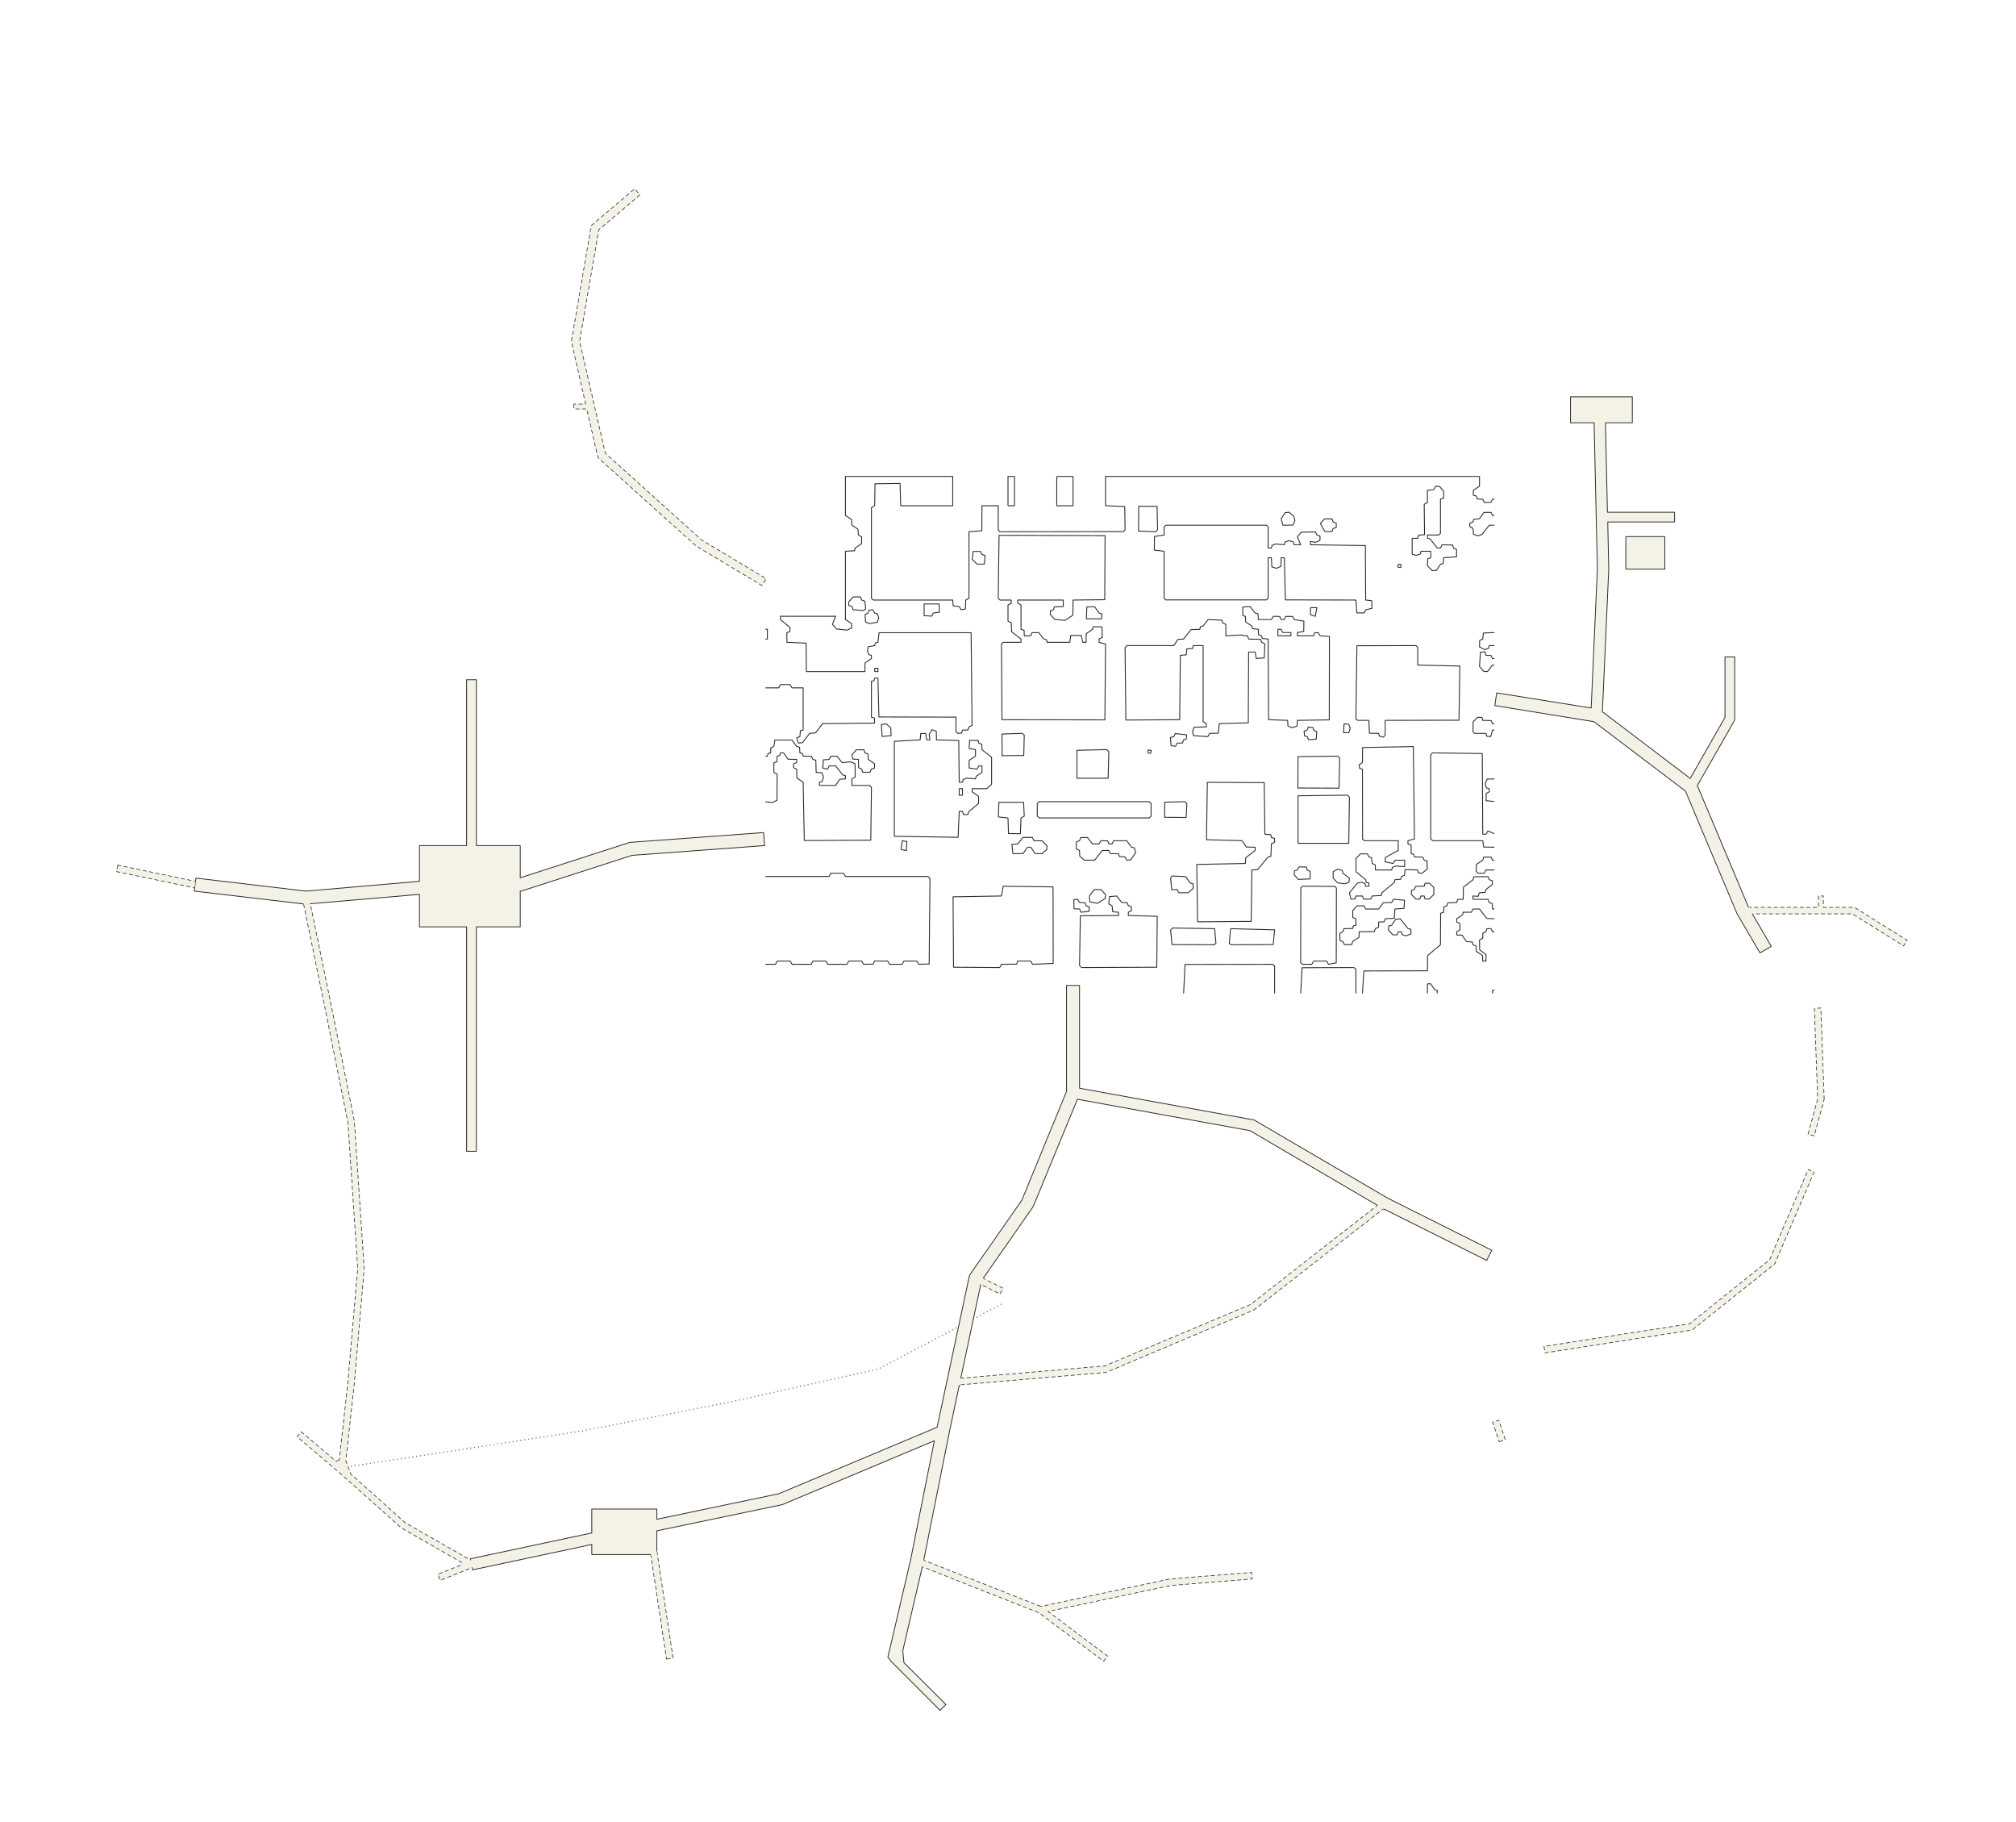
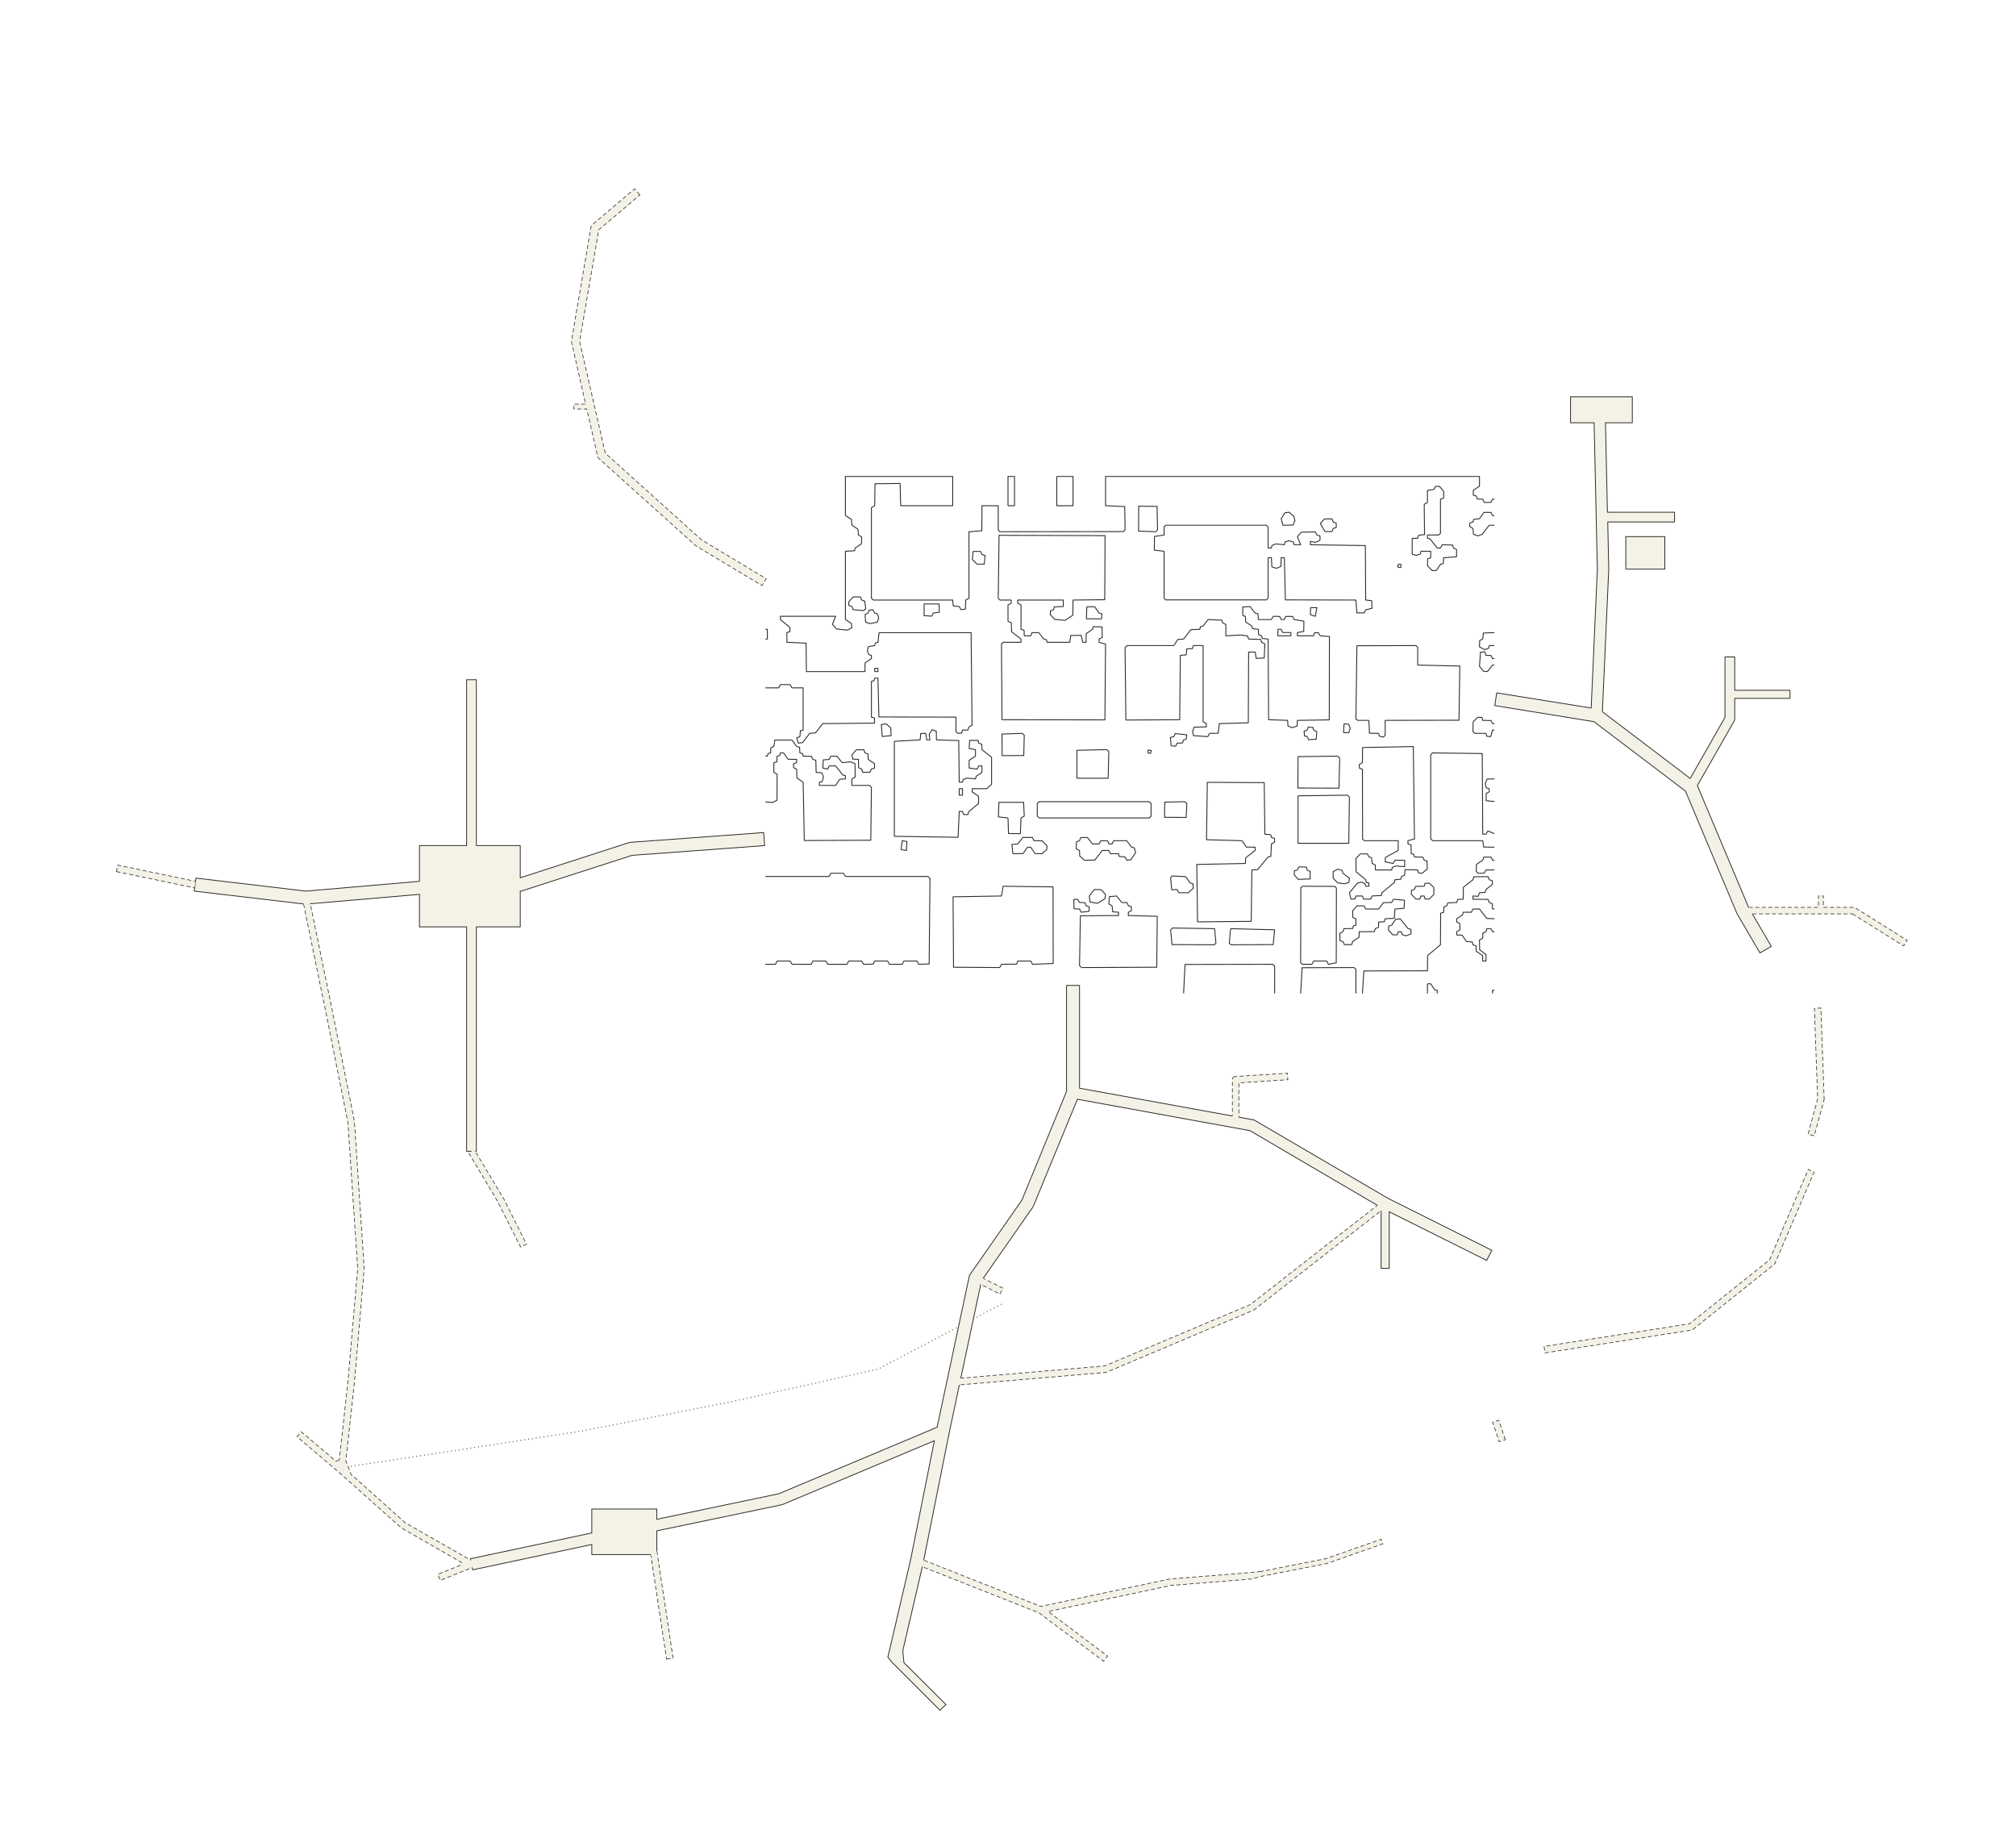
<svg xmlns="http://www.w3.org/2000/svg" viewBox="-620 -580 1240 1120" width="1240" height="1120">
  <polyline points="-4,222 -80,262 -170,282 -262,300 -340,312 -406,322" fill="none" stroke="#7d6a55" stroke-width="0.7" stroke-dasharray="0.6 1.8" stroke-linecap="butt" stroke-linejoin="round" />
-   <path d="M-267 -331.5L-267 -328.5L-259.1 -328.5L-252.4 -299.4L-252.4 -299.2L-252.3 -299L-252.2 -298.7L-252 -298.5L-251.9 -298.3L-251.7 -298.1L-191.7 -244.1L-191.5 -244L-191.3 -243.9L-151.3 -219.9L-148.7 -224.1L-188.5 -248L-247.7 -301.3L-263.5 -370.1L-251.7 -438.7L-226.4 -460.1L-229.6 -463.9L-255.6 -441.9L-255.8 -441.7L-256 -441.6L-256.1 -441.3L-256.2 -441.1L-256.3 -440.9L-256.4 -440.7L-256.5 -440.4L-268.5 -370.4L-268.5 -370.2L-268.5 -369.9L-268.5 -369.7L-268.4 -369.4L-259.8 -331.5ZM-547.6 -48L-548.4 -44L-500.4 -34L-499.6 -38ZM-411.3 317.8L-413.3 318.6L-434.7 300.5L-437.3 303.5L-415.9 321.7L-406.9 329.5L-373.3 359.5L-373.2 359.6L-373 359.7L-336.2 380.8L-336.3 382.4L-350.7 388.1L-349.3 391.9L-329.3 383.9L-329 380.3L-334.2 377.3L-370.8 356.4L-404.2 326.5L-407.3 318.3L-402 270.2L-402 270.2L-396 200.2L-396 200L-396 199.9L-402 109.9L-402 109.6L-416 39.6L-416 39.6L-430 -28.4L-434 -27.6L-420 40.4L-406 110.3L-400 200L-406 269.8ZM-210 440.3L-206 439.7L-216 373.7L-220 374.3ZM452 -18L519.4 -18L550.9 1.7L553.1 -1.7L521.1 -21.7L520.9 -21.8L520.7 -21.9L520.6 -21.9L520.4 -22L520.2 -22L520 -22L501.5 -22L501.5 -29L498.5 -29L498.5 -22L452 -22ZM502 96.1L502 95.9L500 39.9L496 40.1L498 95.8L492.1 117.5L495.9 118.5L501.9 96.5L502 96.3ZM421.1 237.7L421.2 237.6L471.2 197.6L471.4 197.4L471.5 197.3L471.6 197.1L471.8 197L471.8 196.8L495.8 140.8L492.2 139.2L468.4 194.8L419.2 234.1L329.7 248L330.3 252L420.3 238L420.5 237.9L420.7 237.9L420.9 237.8ZM-3.1 212.2L-19.1 204.2L-20.9 207.8L-4.9 215.8ZM150.9 225.8L151.1 225.7L151.2 225.6L233.2 161.6L230.8 158.4L149 222.3L59.5 260L-34.2 268L-33.8 272L60.2 264L60.4 264L60.6 263.9L60.8 263.8L150.8 225.8ZM302.1 306.6L305.9 305.4L301.9 293.4L298.1 294.6ZM20.2 407.9L-55.3 378.1L-56.7 381.9L19 411.8L58.8 441.6L61.2 438.4L24.7 411L100.3 395L150.2 391L149.8 387L99.8 391L99.6 391Z" fill="#f4f1e6" fill-rule="evenodd" stroke="#2b2a27" stroke-width="0.4" stroke-dasharray="2.5 1.5" />
-   <path d="M360.5 -320L362.5 -230L358.7 -144.6L300.6 -153.9L299.4 -146.1L360.4 -136.2L416.7 -93.5L448.3 -18.4L448.5 -18L462.5 6L469.5 2L455.6 -21.8L424 -96.9L446.6 -136.5L446.7 -136.8L446.9 -137.1L446.9 -137.4L447 -137.7L447 -138L447 -176L441 -176L441 -138.8L419.6 -101.3L365.6 -142.3L369.5 -229.8L369.5 -230.1L368.9 -259L410 -259L410 -265L368.7 -265L367.5 -320L384 -320L384 -336L346 -336L346 -320ZM404 -230L404 -250L380 -250L380 -230ZM-333 -60L-362 -60L-362 -38L-362.1 -38L-362.3 -38L-431.9 -32L-499.5 -40L-500.5 -32L-432.5 -24L-432.1 -24L-431.7 -24L-362 -30L-362 -10L-333 -10L-333 128L-327 128L-327 -10L-300 -10L-300 -32L-299.9 -32L-299.5 -32L-299.1 -32.1L-298.8 -32.2L-231.2 -54L-149.7 -60L-150.3 -68L-232.3 -62L-232.8 -61.9L-233.2 -61.8L-300 -40.2L-300 -60L-327 -60L-327 -162L-333 -162ZM-216 376L-216 361.4L-139.3 345.4L-139 345.3L-138.6 345.2L-45.3 306L-59.9 379.2L-72.5 433.2L-73.9 439.1L-71.8 441.8L-41.8 471.8L-38.2 468.2L-64 442.5L-64 442.5L-64.7 435.1L-52.1 380.9L-52.1 380.8L-36.1 300.8L-16.3 207.6L15.3 162.3L15.5 161.9L15.7 161.5L42.7 96L148.8 115.3L230.2 163L230.4 163.1L294.4 195.1L297.6 188.9L233.7 156.9L151.8 109L151.5 108.8L151.2 108.7L150.9 108.6L150.6 108.6L44 89.2L44 26L36 26L36 91.2L8.5 158.1L-23.3 203.7L-23.5 204.1L-23.7 204.4L-23.8 204.8L-23.9 205.2L-43.6 297.7L-141 338.6L-216 354.3L-216 348L-256 348L-256 362.7L-330.7 378.6L-329.3 385.4L-256 369.8L-256 376Z" fill="#f4f1e6" fill-rule="evenodd" stroke="#2b2a27" stroke-width="0.5" stroke-linejoin="round" />
-   <path d="M458.4 -18.1L456.1 -21.9L452.1 -21.9L452.1 -18.1ZM233.2 161.6L230.8 158.5L226.8 161.6L230 163.5L230 163.5L230.2 163.6L230.2 163.6L230.4 163.7ZM-19.1 204.3L-20.8 207.8L-16.2 210.1L-15.7 207.9L-15.7 207.8L-15.7 207.8L-15.7 207.8L-15.7 207.8L-14.8 206.4ZM-34.1 268.1L-33.8 271.9L-29.3 271.6L-28.4 267.6ZM-55.2 378.2L-56.7 381.8L-52.2 383.6L-51.6 381L-51.6 381L-51.5 380.9L-51.5 380.9L-51.3 379.8ZM-216.1 373.8L-219.9 374.3L-219.6 376.6L-216 376.6L-215.9 376.5L-215.9 376.5L-215.8 376.5L-215.8 376.5L-215.7 376.5L-215.7 376.5L-215.7 376.4ZM-329.3 383.8L-329.1 380.3L-331.2 379.1L-330.1 384.1ZM-430.1 -28.3L-433.9 -27.6L-433.1 -23.5L-432.5 -23.5L-432.5 -23.5L-432.1 -23.5L-432 -23.5L-431.6 -23.5L-431.6 -23.5L-429.1 -23.7ZM-500.4 -34.1L-499.7 -37.9L-500.3 -38.1L-500.8 -34.2Z" fill="#f4f1e6" stroke="none" />
+   <path d="M-226.4 -460.1L-229.6 -463.9L-255.6 -441.9L-255.8 -441.7L-256 -441.6L-256.1 -441.3L-256.2 -441.1L-256.3 -440.9L-256.4 -440.7L-256.5 -440.4L-268.5 -370.4L-268.5 -370.2L-268.5 -369.9L-268.5 -369.7L-268.4 -369.4L-259.8 -331.5L-267 -331.5L-267 -328.5L-259.1 -328.5L-252.4 -299.4L-252.4 -299.2L-252.3 -299L-252.2 -298.7L-252 -298.5L-251.9 -298.3L-251.7 -298.1L-191.7 -244.1L-191.5 -244L-191.3 -243.9L-151.3 -219.9L-148.7 -224.1L-188.5 -248L-247.7 -301.3L-263.5 -370.1L-251.7 -438.7ZM-548.4 -44L-500.4 -34L-499.6 -38L-547.6 -48ZM-411.3 317.8L-413.3 318.6L-434.7 300.5L-437.3 303.5L-415.9 321.7L-406.9 329.5L-373.3 359.5L-373.2 359.6L-373 359.7L-336.2 380.8L-336.3 382.4L-350.7 388.1L-349.3 391.9L-329.3 383.9L-329 380.3L-334.2 377.3L-370.8 356.4L-404.2 326.5L-407.3 318.3L-402 270.2L-402 270.2L-396 200.2L-396 200L-396 199.9L-402 109.9L-402 109.6L-416 39.6L-416 39.6L-430 -28.4L-434 -27.6L-420 40.4L-406 110.3L-400 200L-406 269.8ZM-328.3 127L-331.7 129L-313.8 159L-299.8 186.9L-296.2 185.1L-310.2 157.1L-310.3 157ZM-210 440.3L-206 439.7L-216 373.7L-220 374.3ZM519.4 -18L550.9 1.7L553.1 -1.7L521.1 -21.7L520.9 -21.8L520.7 -21.9L520.6 -21.9L520.4 -22L520.2 -22L520 -22L501.5 -22L501.5 -29L498.5 -29L498.5 -22L452 -22L452 -18ZM502 96.3L502 96.1L502 95.9L500 39.9L496 40.1L498 95.8L492.1 117.5L495.9 118.5L501.9 96.5ZM139.5 82.1L139.3 82.1L139.1 82.2L138.9 82.3L138.8 82.4L138.6 82.6L138.5 82.7L138.4 82.9L138.2 83L138.2 83.2L138.1 83.4L138 83.6L138 83.8L138 84L138 109L142 109L142 85.9L172.1 84L171.9 80L139.9 82L139.7 82ZM421.2 237.6L471.2 197.6L471.4 197.4L471.5 197.3L471.6 197.1L471.8 197L471.8 196.8L495.8 140.8L492.2 139.2L468.4 194.8L419.2 234.1L329.7 248L330.3 252L420.3 238L420.5 237.9L420.7 237.9L420.9 237.8L421.1 237.7ZM-4.9 215.8L-3.1 212.2L-19.1 204.2L-20.9 207.8ZM150.9 225.8L151.1 225.7L151.2 225.6L233.2 161.6L230.8 158.4L149 222.3L59.5 260L-34.2 268L-33.8 272L60.2 264L60.4 264L60.6 263.9L60.8 263.8L150.8 225.8ZM305.9 305.4L301.9 293.4L298.1 294.6L302.1 306.6ZM155.6 386.4L143.9 387.5L99.8 391L99.6 391L20.2 407.9L-55.3 378.1L-56.7 381.9L19 411.8L58.8 441.6L61.2 438.4L24.7 411L100.3 395L150.2 391L156.2 389.3L196.3 381.5L196.5 381.4L230.5 369.4L229.5 366.6L195.6 378.5Z" fill="#f4f1e6" fill-rule="evenodd" stroke="#2b2a27" stroke-width="0.4" stroke-dasharray="2.5 1.5" />
+   <path d="M360.5 -320L362.5 -230L358.7 -144.6L300.6 -153.9L299.4 -146.1L360.4 -136.2L416.7 -93.5L448.3 -18.4L448.5 -18L462.5 6L469.5 2L455.6 -21.8L424 -96.9L446.6 -136.5L446.7 -136.8L446.9 -137.1L446.9 -137.4L447 -137.7L447 -138L447 -150.5L481 -150.5L481 -155.5L447 -155.5L447 -176L441 -176L441 -138.8L419.6 -101.3L365.6 -142.3L369.5 -229.8L369.5 -230.1L368.9 -259L410 -259L410 -265L368.7 -265L367.5 -320L384 -320L384 -336L346 -336L346 -320ZM404 -230L404 -250L380 -250L380 -230ZM-333 -60L-362 -60L-362 -38L-362.1 -38L-362.3 -38L-431.9 -32L-499.5 -40L-500.5 -32L-432.5 -24L-432.1 -24L-431.7 -24L-362 -30L-362 -10L-333 -10L-333 128L-327 128L-327 -10L-300 -10L-300 -32L-299.9 -32L-299.5 -32L-299.1 -32.1L-298.8 -32.2L-231.2 -54L-149.7 -60L-150.3 -68L-232.3 -62L-232.8 -61.9L-233.2 -61.8L-300 -40.2L-300 -60L-327 -60L-327 -162L-333 -162ZM-141 338.6L-216 354.3L-216 348L-256 348L-256 362.7L-330.7 378.6L-329.3 385.4L-256 369.8L-256 376L-216 376L-216 361.4L-139.3 345.4L-139 345.3L-138.6 345.2L-45.3 306L-59.9 379.2L-72.5 433.2L-73.9 439.1L-71.8 441.8L-41.8 471.8L-38.2 468.2L-64 442.5L-64 442.5L-64.7 435.1L-52.1 380.9L-52.1 380.8L-36.1 300.8L-16.3 207.6L15.3 162.3L15.5 161.9L15.7 161.5L42.7 96L148.8 115.3L229.5 162.6L229.5 200L234.5 200L234.5 165.2L294.4 195.1L297.6 188.9L233.7 156.9L151.8 109L151.5 108.8L151.2 108.7L150.9 108.6L150.6 108.6L44 89.2L44 26L36 26L36 91.2L8.5 158.1L-23.3 203.7L-23.5 204.1L-23.7 204.4L-23.8 204.8L-23.9 205.2L-43.6 297.7Z" fill="#f4f1e6" fill-rule="evenodd" stroke="#2b2a27" stroke-width="0.5" stroke-linejoin="round" />
+   <path d="M452.1 -21.9L452.1 -18.1L458.4 -18.1L456.1 -21.9ZM233.2 161.6L230.8 158.5L226.8 161.6L228.9 162.9L228.9 162.9L228.9 162.9L228.9 162.9L228.9 162.9L228.9 162.9L228.9 162.9L228.9 162.9L228.9 162.9L228.9 162.9L228.9 162.9L229 162.9L229 164.9ZM138.1 109L141.9 109L141.9 106.4L138.1 105.7ZM-19.1 204.3L-20.8 207.8L-16.2 210.1L-15.7 207.9L-15.7 207.8L-15.7 207.8L-15.7 207.8L-15.7 207.8L-14.8 206.4ZM-34.1 268.1L-33.8 271.9L-29.3 271.6L-28.4 267.6ZM-55.2 378.2L-56.7 381.8L-52.2 383.6L-51.6 381L-51.6 381L-51.5 380.9L-51.5 380.9L-51.3 379.8ZM-216.1 373.8L-219.9 374.3L-219.6 376.6L-216 376.6L-215.9 376.5L-215.9 376.5L-215.8 376.5L-215.8 376.5L-215.7 376.5L-215.7 376.5L-215.7 376.4ZM-330.8 128.5L-327.4 128.5L-328.3 127ZM-329.3 383.8L-329.1 380.3L-331.2 379.1L-330.1 384.1ZM-430.1 -28.3L-433.9 -27.6L-433.1 -23.5L-432.5 -23.5L-432.5 -23.5L-432.1 -23.5L-432 -23.5L-431.6 -23.5L-431.6 -23.5L-429.1 -23.7ZM-500.4 -34.1L-499.7 -37.9L-500.3 -38.1L-500.8 -34.2Z" fill="#f4f1e6" stroke="none" />
  <path d="M-149.2 -115L-148 -115L-147.6 -116.6L-146 -117L-145.9 -120.1L-144 -121L-143.4 -124.9L-132.9 -124.9L-130 -121L-128.2 -120.5L-128 -117L-126.4 -116.6L-126 -115L-120.9 -114.9L-120 -113L-118.2 -112.5L-118 -105L-114.5 -104.8L-113.5 -102.2L-114.3 -99.4L-116 -99L-116 -97L-106 -97L-103.5 -100.8L-100 -101L-100 -103L-101.6 -103.4L-106 -109L-110 -109L-111 -107L-113.9 -107.7L-113.6 -112.7L-110 -113L-109.1 -114.9L-105.2 -115L-102 -111L-96.9 -111.5L-94.1 -110.4L-94 -102.1L-96 -101L-96 -97L-85.1 -97L-84 -95.8L-84.4 -63.3L-125.3 -63.1L-126 -99L-129.8 -101.5L-130 -107L-131.9 -107.9L-131.9 -110.3L-130 -111L-130 -113L-135.3 -113.1L-138 -117L-140 -117L-140.4 -115.4L-142 -115L-142.2 -111.5L-144 -111L-144 -105L-142 -103.9L-142.1 -87.9L-144.8 -86.5L-149.2 -86.9M-149.2 -41L-110 -41L-109 -43L-101.2 -43L-100 -41L-49.2 -41L-48 -39.8L-48.5 12.8L-54.9 13L-56 11L-64 11L-65 13L-72.9 13L-74 11L-82 11L-82.9 12.9L-88.8 13L-90 11L-98 11L-99 13L-110.8 13L-112 11L-120 11L-121 13L-132.8 13L-134 11L-142 11L-143 13L-149.2 13M108 30.9L108.9 13.1L162.8 13L164 14.1L164 30.9M180 30.9L180.9 15.1L212.8 15L214 16.1L214 30.9M218 30.9L218.9 17.1L258 17L258.1 7.6L266 1L266.1 -18.4L268 -19L268.1 -22.3L270 -23L270.5 -24.8L276 -25L276.6 -26.9L280 -27L280.1 -34.4L286 -39L286.5 -40.8L295.3 -40.9L296 -39L297.9 -38.4L298 -36.2L294 -33L293.5 -31.2L290 -31L289.2 -28.8L286 -29L286 -27L295.3 -26.9L296 -25L297.9 -24.3L298 -21L299.2 -21M299.2 -45L294 -45L292.9 -43L289 -43L288 -44.2L288.1 -48.4L292 -51L292.6 -52.9L297.1 -52.9L298 -51L299.2 -51M299.2 -59L292.6 -59.1L292 -63L261.2 -63L260 -64.2L260 -115.8L261.1 -117L291.7 -116.6L292 -67L294 -67L295.2 -69L299.2 -67.3M299.2 -87.1L294.1 -87.6L294.1 -92.1L296 -93L296 -95L294.3 -95.4L293.5 -97.9L294.7 -100.9L299.2 -101M299.2 -131L298 -131L296.9 -127L294.5 -127.2L294 -129L287 -129L286 -130.2L286.1 -136.1L288.9 -138.9L291.5 -138.8L292 -137L297.1 -136.9L298 -135L299.2 -135M299.2 -171L298 -171L294.9 -167L292.5 -167.2L290 -170.2L290.6 -178.9L293.3 -179.2L294 -177L297.1 -176.9L298 -175L299.2 -175M299.2 -183L296 -183L295.6 -181.3L293.1 -180.5L290 -182.2L290.1 -186.1L292 -187L292.4 -190.7L299.2 -191M299.2 -257L296 -257L291.6 -251.4L289.1 -250.5L286.3 -251.4L286 -255L284 -256.2L284.1 -258.4L286 -259L286.4 -260.6L290 -261L292.7 -264.9L297.1 -264.9L298 -263L299.2 -263M299.2 -273L298 -273L297.1 -271.1L293 -271L292 -273L288.7 -273.1L288 -275L286.2 -275.5L286.2 -278.5L290 -281L290 -287L60 -287L60 -269L71.8 -268.5L72 -254.2L71.1 -253.1L-5 -253L-6 -254.1L-6 -269L-16 -269L-16.1 -253.6L-24 -253L-24 -212.1L-26 -211L-26.2 -205.5L-28.8 -205L-30 -207L-33.7 -207.4L-34 -211L-82.8 -211L-84 -212.1L-84 -267.8L-82 -269L-81.8 -282.5L-66.4 -282.7L-66 -269L-34 -269L-34 -287L-100 -287L-100 -263L-96.3 -260.6L-96 -257L-92.3 -254.6L-92 -251L-90 -249.8L-90.1 -245.6L-94 -243L-94.4 -241.3L-100 -241L-100 -199L-96.3 -196.6L-96.1 -193.9L-98.9 -192.5L-105.5 -193.2L-108 -196.1L-106 -201L-140 -201L-140 -199L-134 -194L-134.2 -191.5L-136 -191L-136 -185L-124.2 -184.5L-124 -167L-88 -167L-87.9 -172.4L-84 -175L-84 -177L-85.6 -177.4L-86.5 -179.7L-85.9 -182.3L-82 -183L-81.6 -184.6L-80 -185L-79.3 -190.9L-22.7 -190.9L-22.1 -133.9L-24 -133L-24.6 -131.1L-28 -131L-28.5 -129.2L-30.9 -129L-32 -130.1L-32 -139L-79.4 -139.1L-80 -163L-82 -163L-82.4 -161.4L-84 -161L-84 -139L-82.1 -138.4L-82.1 -135.3L-114 -135L-118.4 -129.3L-122 -129L-126.4 -123.3L-129 -123L-129.9 -126.3L-128 -127L-127.7 -130.6L-126 -131L-126 -157L-132.9 -157L-134 -159L-140 -159L-141 -157L-149.2 -157M222 -137L215.1 -137L214 -138L214.6 -182.9L251 -183L252 -181.9L252 -171L277.9 -170.4L277.4 -137.1L232 -137L232 -127.8L230.8 -126.7L228.4 -127.3L228 -129L222.3 -129.1L222 -137M248.6 -239.1L248.6 -248.9L252 -249L252.6 -250.9L256.2 -251.2L256 -269.9L258 -271L258 -278.4L262 -279L262.9 -280.9L265.4 -280.9L268 -277.8L267.9 -273.7L266 -273L266 -252L264.9 -251L258 -251L258 -249L259.6 -248.6L264 -243L266 -243L267 -245L273.5 -244.8L274 -243L275.9 -242.1L275.9 -237.6L268 -237L267.7 -233.4L266 -233L263.5 -229.2L260.9 -229.1L258 -232.1L258.1 -236.3L260 -237L260 -241L254 -241L253.6 -239.3L251.2 -238.5L248.6 -239.1M250 -33L250.7 -34.9L256 -35L256.5 -36.8L259.1 -36.9L261.9 -34.3L261.9 -29.9L259.1 -27.1L256.5 -27.2L256 -29L254 -29L253.3 -27.1L250.9 -27.1L248 -30.1L248.2 -32.5L250 -33M210 -31L214.9 -36.9L217.3 -37.5L219.6 -36.6L220 -35L222 -35L222 -37L220.4 -37.3L220 -39L214.1 -43.9L214 -52L216.7 -54.9L221.1 -54.9L222 -53L223.6 -52.6L224 -49L225.9 -48.1L226 -45L236 -45L236.4 -46.6L238.7 -47.5L244 -47L244 -51L238 -51L236.9 -49L232 -50L232.1 -52.7L240 -57L240 -63L219.2 -63L218.1 -63.9L218 -107L216.2 -107.5L216 -109.8L218 -111L218.1 -120.3L249.3 -120.9L250 -64.1L246 -63L246 -61L247.9 -60.4L248 -55L249.6 -54.6L250 -53L255.1 -52.9L256 -51L257.7 -50.6L257.9 -45.7L254.8 -43L252.5 -43.2L252 -45L244.2 -45.2L243.9 -41.7L242 -41L241.6 -39.3L238 -39L237.7 -37.4L230 -31L229.6 -29.3L224 -29L223.1 -27.1L218.7 -27.1L218 -29L214 -29L213.5 -27.2L210.9 -27.1L210 -31M236 -11L238.4 -14.7L241.3 -14.9L246 -9L247.8 -8.5L247.9 -5.7L244.8 -4.5L242.4 -5.3L242 -7L240 -7L239.4 -5.1L236.7 -5.1L234 -8.1L234.2 -10.5L236 -11M206 -7L206.6 -8.9L212 -9L212.4 -10.6L214 -11L214 -15L212.1 -15.7L212 -19.9L214.6 -22.9L219.1 -22.9L220 -21L228 -21L230.9 -24.9L236 -25L237.1 -27L243.9 -26.4L243.6 -21.4L238 -21L237.6 -15.3L232 -15L231.4 -13.1L228 -13L227.9 -9.7L226 -9L225.3 -7.1L216 -7L215.9 -3.6L212 -1L211.4 0.9L206.9 0.9L206 -1L204.2 -1.5L204.1 -6.1L206 -7M240 -233L241.7 -232.9L241.6 -231L239.7 -231.3L240 -233M96 -241L90 -241.7L90.1 -250.1L96 -251L96 -256L97.1 -257L159 -257L160 -255.9L160 -243L162 -243L162.4 -244.6L164.7 -245.5L170 -245L170.4 -246.7L172.8 -247.5L175.6 -246.7L176 -245L180 -245L178 -249.9L180.4 -252.7L189.1 -252.9L190 -251L191.9 -250.4L191.9 -247.7L189.2 -246.5L186 -247L186 -245L219.8 -244.5L220 -211L223.7 -210.6L223.9 -205.9L220 -205L219.1 -203.1L214.6 -203.1L214 -211L170.6 -211.1L170 -237L168 -237L167.9 -231.7L165.1 -230.5L162.3 -231.4L162 -237L160 -237L160 -212.2L159.1 -211.1L96.9 -211.1L96 -212.2L96 -241M206.4 -129.4L206.7 -134.9L209.6 -134.6L210.5 -132.1L209.6 -129.4L206.4 -129.4M208.8 -91L210 -89.8L209.6 -61.4L178.4 -61.4L178.4 -90.6L208.8 -91M202.7 -37.1L200 -40L200 -44L202.8 -45.5L205.6 -44.7L206 -43L210 -39.9L209.7 -37.4L207.2 -36.5L202.7 -37.1M202.8 -115L204 -113.8L203.6 -95.3L178.3 -95.4L178.4 -114.7L202.8 -115M188 11L186.9 13L181.1 13L180 12L180.1 -34.1L181.2 -35L201.1 -34.9L202 -33.8L201.9 12.1L197.1 13L196 11L188 11M194.9 -253.1L192.1 -258.1L194.7 -260.9L199.3 -260.9L200 -259L201.9 -258.3L201.9 -255.6L200 -255L199.3 -253.1L194.9 -253.1M144.4 -201.4L144.4 -206.7L148.9 -207L152 -203L153.8 -202.5L154 -199L162 -199L163.2 -201L167.1 -200.9L168 -199L170 -199L170.7 -200.9L175.1 -200.9L176 -199L182 -198L181.9 -191.7L178 -191L178 -189L188 -189L188.5 -190.8L190.8 -191L192 -189L197.7 -188.6L197.6 -137.3L178 -137L177.8 -133.5L174.9 -132.5L172.2 -133.5L172 -137L160.3 -137.4L160 -187L156.4 -187.4L156 -189L154.1 -189.7L154 -193L150.4 -193.4L150 -195L146.2 -197.5L146 -201L144.4 -201.4M186.1 -206.3L190 -206.3L189 -201L186 -202L186.1 -206.3M184 -131L184.7 -132.9L187.6 -132.6L188 -131L189.9 -130.1L189.6 -125.4L184.9 -125.1L184 -127L182.4 -127.4L182.1 -130.3L184 -131M178 -45L178.9 -46.9L183.5 -46.8L184 -45L185.9 -44.1L185.8 -39.5L178.5 -39.2L176 -42.1L176.2 -44.5L178 -45M168 -261L170.4 -264.7L172.9 -265L175.8 -262.5L176.5 -259.8L175.3 -257.1L169.1 -257L168 -261M136.9 -8.9L164 -8.2L163.1 0.9L137.2 1L136.1 0.1L136.9 -8.9M144 -63L122.1 -63.6L122.6 -98.9L157.6 -98.7L158 -67L161.6 -66.7L162 -65L163.9 -64.4L164 -62.1L162 -61L161.7 -53.4L160 -53L153.5 -45.2L150 -45L149.6 -13.4L116.6 -13.1L116.1 -48.4L146 -49L146.2 -52.5L152 -57L152 -59L146.6 -59.1L144 -63M72 -181.8L73.2 -183L102 -183L104.5 -186.8L108 -187L112.5 -192.8L118 -193L118.3 -194.6L120 -195L123.1 -199L131.6 -198.6L132 -197L134 -196L134 -189L143.2 -189.5L147.4 -188.9L148 -187L155.5 -186.8L156 -185L158 -184L157.6 -175.4L152.7 -175.1L152 -179L148 -179L147.8 -135.5L130 -135L129.3 -129.1L124 -129L122.9 -127L114.1 -127.6L113.5 -130.1L114.5 -132.8L122 -133L122 -135L120 -136.2L120 -183L114 -183L113.4 -181.1L110 -181L109.6 -177.3L106 -177L105.6 -137.4L72.5 -137.2L72 -181.8M100 -8.1L101.2 -9.3L127.1 -8.9L127.9 0.1L126.8 1L100.9 0.9L100 -8.1M100 -40.1L101 -41.3L109.3 -40.9L112 -37L113.8 -36.5L113.9 -33.7L110.9 -31L105 -31L104 -33L100.7 -32.8L100 -40.1M100.3 -121.4L99.9 -126.5L102 -127L102.9 -128.9L109.9 -128.1L109.6 -125.4L108 -125L107.3 -123.1L104 -123L103.1 -121.1L100.3 -121.4M108.8 -87L110 -85.9L109.6 -77.3L96.3 -77.4L96.4 -86.7L108.8 -87M45.2 15L44 13.8L44.5 -16.8L68 -17L68 -19L64.4 -19.3L64 -23L62 -24.1L62.4 -28.6L66.8 -29L70 -25L73.3 -24.9L74 -23L75.8 -22.5L75.9 -19.9L74 -19L74 -17L91.8 -16.5L91.5 14.8L45.2 15M92 -254.2L90.9 -253L80.3 -253.4L80.4 -268.7L91.7 -268.6L92 -254.2M86 -117L86.2 -118.8L88.1 -118.5L87.7 -116.7L86 -117M19.2 -77L18 -78.2L18 -85.9L19.1 -87L86.8 -87L88 -85.9L88 -78.1L86.9 -77L19.2 -77M44 -63L44.7 -64.9L48.8 -65L52 -61L56 -61L57.1 -63L61.3 -62.9L62 -61L64 -61L65 -63L73 -63L76 -59L77.7 -58.6L78.5 -55.7L75.6 -51.3L73.1 -51L72 -53L68.4 -53.3L68 -55L63 -55L62 -57L58 -57L53.4 -51.1L47 -51L44.1 -53.6L44 -57L42 -58L42.1 -62.3L44 -63M60.8 -119L62 -117.8L61.6 -101.4L42.4 -101.4L42.4 -118.6L60.8 -119M2 -211L-4.9 -211L-6 -212L-5.5 -250.8L59.7 -250.6L59.5 -211.2L40 -211L39.9 -201.7L35.1 -198.5L28.7 -199.1L26 -202.1L26.1 -204.4L28 -205L28.5 -206.8L34 -207L34 -211L6 -211L6 -209L8 -208L8 -193L9.9 -192.4L10 -189L14 -189L14.7 -190.9L18.9 -191L22 -187L23.7 -186.6L24 -185L38 -185L38.6 -189.2L45 -189.3L46 -185L48 -185L48.1 -190.3L52 -193L52.4 -194.6L57.8 -194.5L58 -188L56 -187L56 -185L60 -183.9L59.6 -137.3L-3.7 -137.4L-4 -184L-2.9 -185L8 -185L8 -187L2.2 -191.5L2 -197L0 -198L0 -208L2 -209L2 -211M50 -29L53.1 -33L57.3 -32.9L60 -29.9L59.7 -27.4L55.1 -24.5L50.4 -25.3L50 -29M57.6 -199.4L48.2 -199.5L48.5 -206.8L53.3 -206.9L56 -203L57.8 -202.5L57.6 -199.4M40.6 -21.1L40.5 -26.8L42.8 -27L44 -25L47.4 -24.9L48 -23L49.9 -22.4L49.9 -19.6L45 -19L44 -21L40.6 -21.1M-4 -29L-3 -35L27.7 -34.6L27.8 12.5L15.1 13L14 11L6 11L5.3 12.9L-4 13L-5.1 15L-33.5 14.8L-33.8 -28.5L-4 -29M3 -55L2.4 -60.7L6 -61L9.2 -65L15 -65L16 -63L21.1 -62.9L24 -59.8L23.8 -57.5L20.8 -55L16.6 -55.1L14 -59L12 -59L9.3 -55.1L3 -55M8.8 -129L10 -127.9L9.7 -115.4L-3.6 -115.3L-3.7 -128.6L8.8 -129M-0 -77L-5.9 -77.6L-5.6 -86.6L9.6 -86.6L10 -78.1L8 -77L7.6 -67.3L0.3 -67.4L-0 -77M-54 -125L-53.7 -128.9L-50.6 -129L-50 -125L-48 -125L-48.5 -128.3L-46.7 -131.3L-44.1 -130.3L-44 -125L-30.3 -124.6L-30 -99L-28 -99L-27.6 -100.6L-25.3 -101.5L-20 -101L-19.6 -102.6L-16 -105L-16 -109L-18 -109L-19 -107L-23.9 -107.7L-23.9 -112.4L-20 -115L-20 -119L-23.9 -119.7L-23.6 -124.7L-18.4 -124.7L-18 -123L-16.1 -122.3L-16 -119L-10.1 -114.3L-10.1 -97.7L-13 -95L-22 -95L-22 -93L-18.1 -90.3L-18.1 -85.9L-24 -81L-24.7 -79.1L-27.3 -79.1L-28 -81L-30 -81L-30.7 -65.1L-69.9 -65.7L-69.9 -124.1L-54 -125M-19.1 -233.1L-22 -236L-21.4 -240.9L-16.9 -240.9L-16 -239L-14.1 -238.4L-14.6 -233.1L-19.1 -233.1M-46 -203L-46.9 -201.1L-51.6 -201.4L-51.6 -208.6L-42.4 -208.6L-42.2 -203.5L-46 -203M-65.8 -57.5L-65 -63L-62.2 -62.5L-62.5 -57L-65.8 -57.5M-74.9 -134.9L-72.1 -132.3L-71.9 -127.6L-77.4 -127.1L-77.9 -134.4L-74.9 -134.9M-86 -203L-85.5 -204.8L-83.1 -205L-82 -203L-80.4 -202.6L-79.5 -200.1L-80.4 -197.4L-84.9 -196.5L-87.6 -197.4L-87.9 -202.1L-86 -203M-96 -115.8L-93.3 -118.9L-88.6 -118.9L-88 -117L-86.1 -116.3L-86 -113L-82.1 -110.4L-82.1 -107.6L-84 -107L-84.9 -105.1L-89.4 -105.1L-90 -107L-91.9 -107.9L-92 -113L-95.5 -113.2L-96 -115.8M-98 -209.8L-95.3 -212.9L-90.7 -212.9L-90 -211L-88.1 -210.3L-87.5 -205.6L-88.9 -204.5L-95.3 -205.1L-96 -207L-97.9 -207.6L-98 -209.8M299.2 29L298 29L298 30.9M276 -5L279.3 -4.9L282 -1L285.6 -0.7L286 1L287.9 1.7L288 5L291.9 7.6L292 11L294 11L294 7L290.1 4.1L290 -2L292 -3L292.1 -6.3L294 -7L294.6 -8.9L297.1 -8.9L298 -7L299.2 -7M299.2 -15L294.5 -15.2L290 -21L286 -21L285 -19L280 -19L279.6 -17.4L276 -15L276 -13L277.9 -12.1L278 -8.2L276 -7L276 -5M258 25L258 30.9M264 30.9L264 29L262.4 28.6L260 25L258 25M166 -193L166 -189L174 -189L174 -191L169 -191L168 -193L166 -193M30 -287L30 -269L40 -269L40 -287L30 -287M0 -269L4 -269L4 -287L0 -287L0 -269M-30 -95L-30 -91L-28 -91L-28 -95L-30 -95M-82 -167L-80 -167L-80 -169L-82 -169L-82 -167M-149.2 -187L-148 -187L-148 -193L-149.2 -193" fill="none" stroke="#2b2a27" stroke-width="0.55" stroke-linejoin="round" />
</svg>
